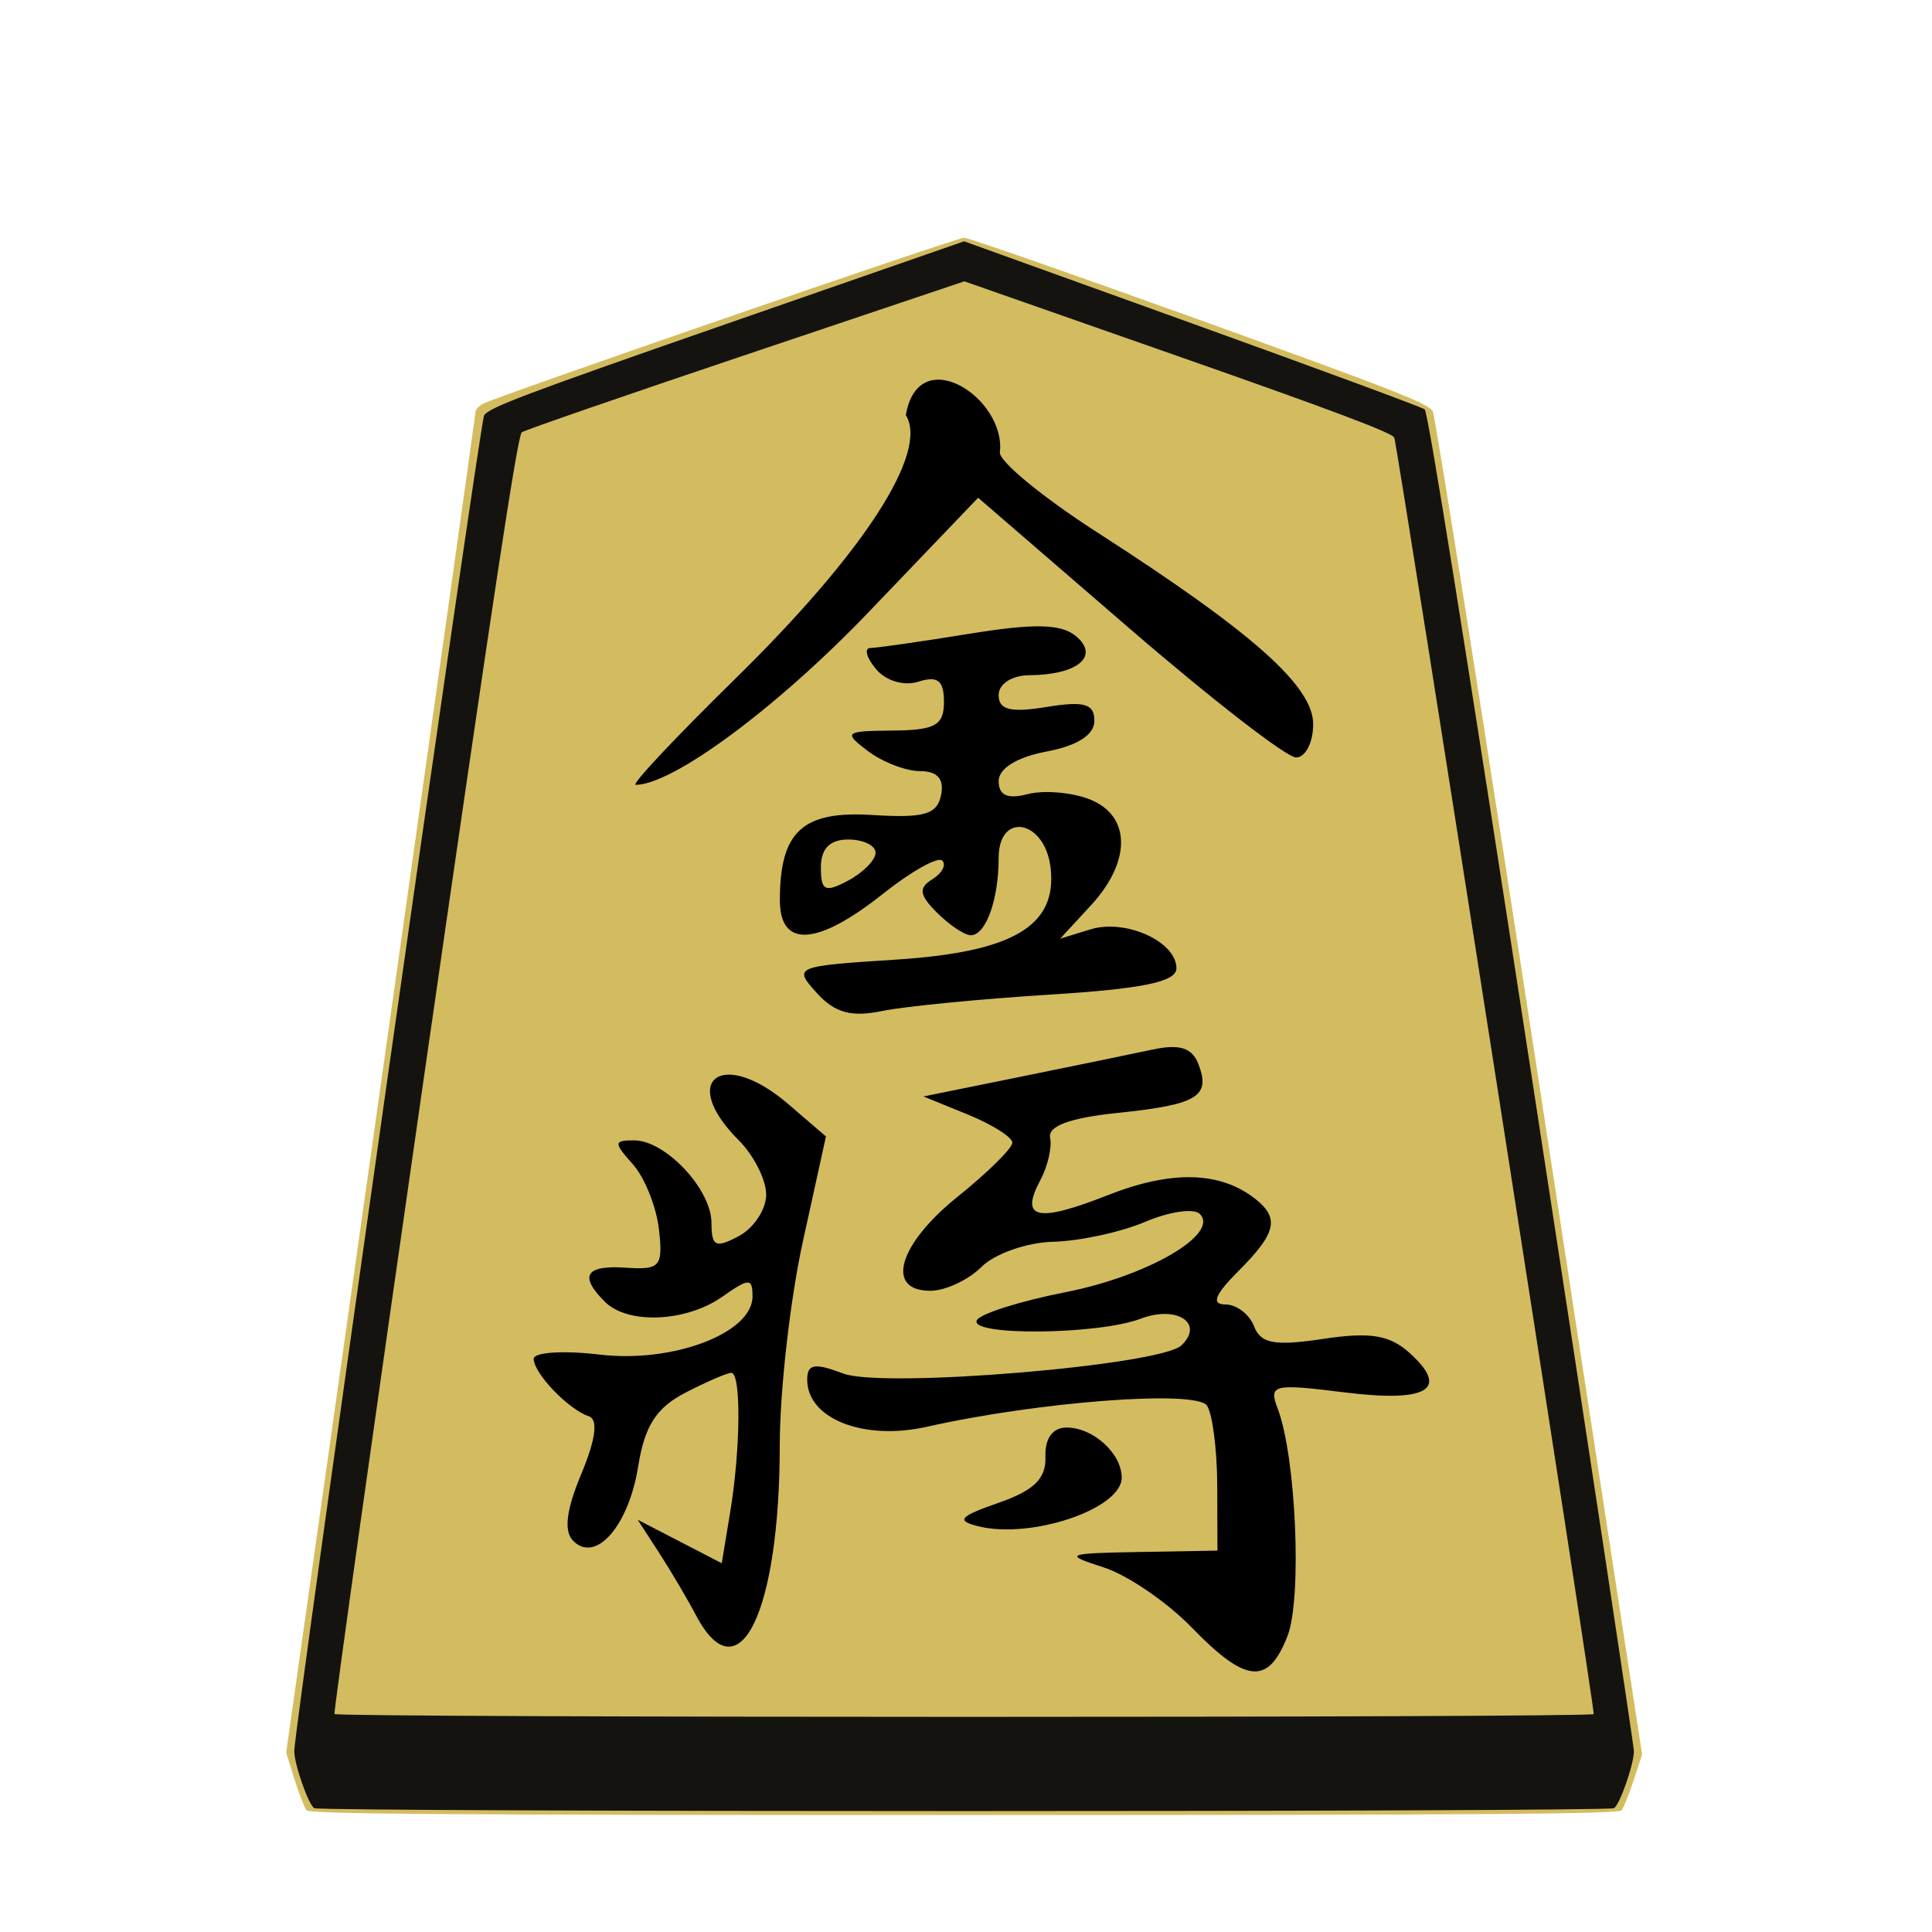
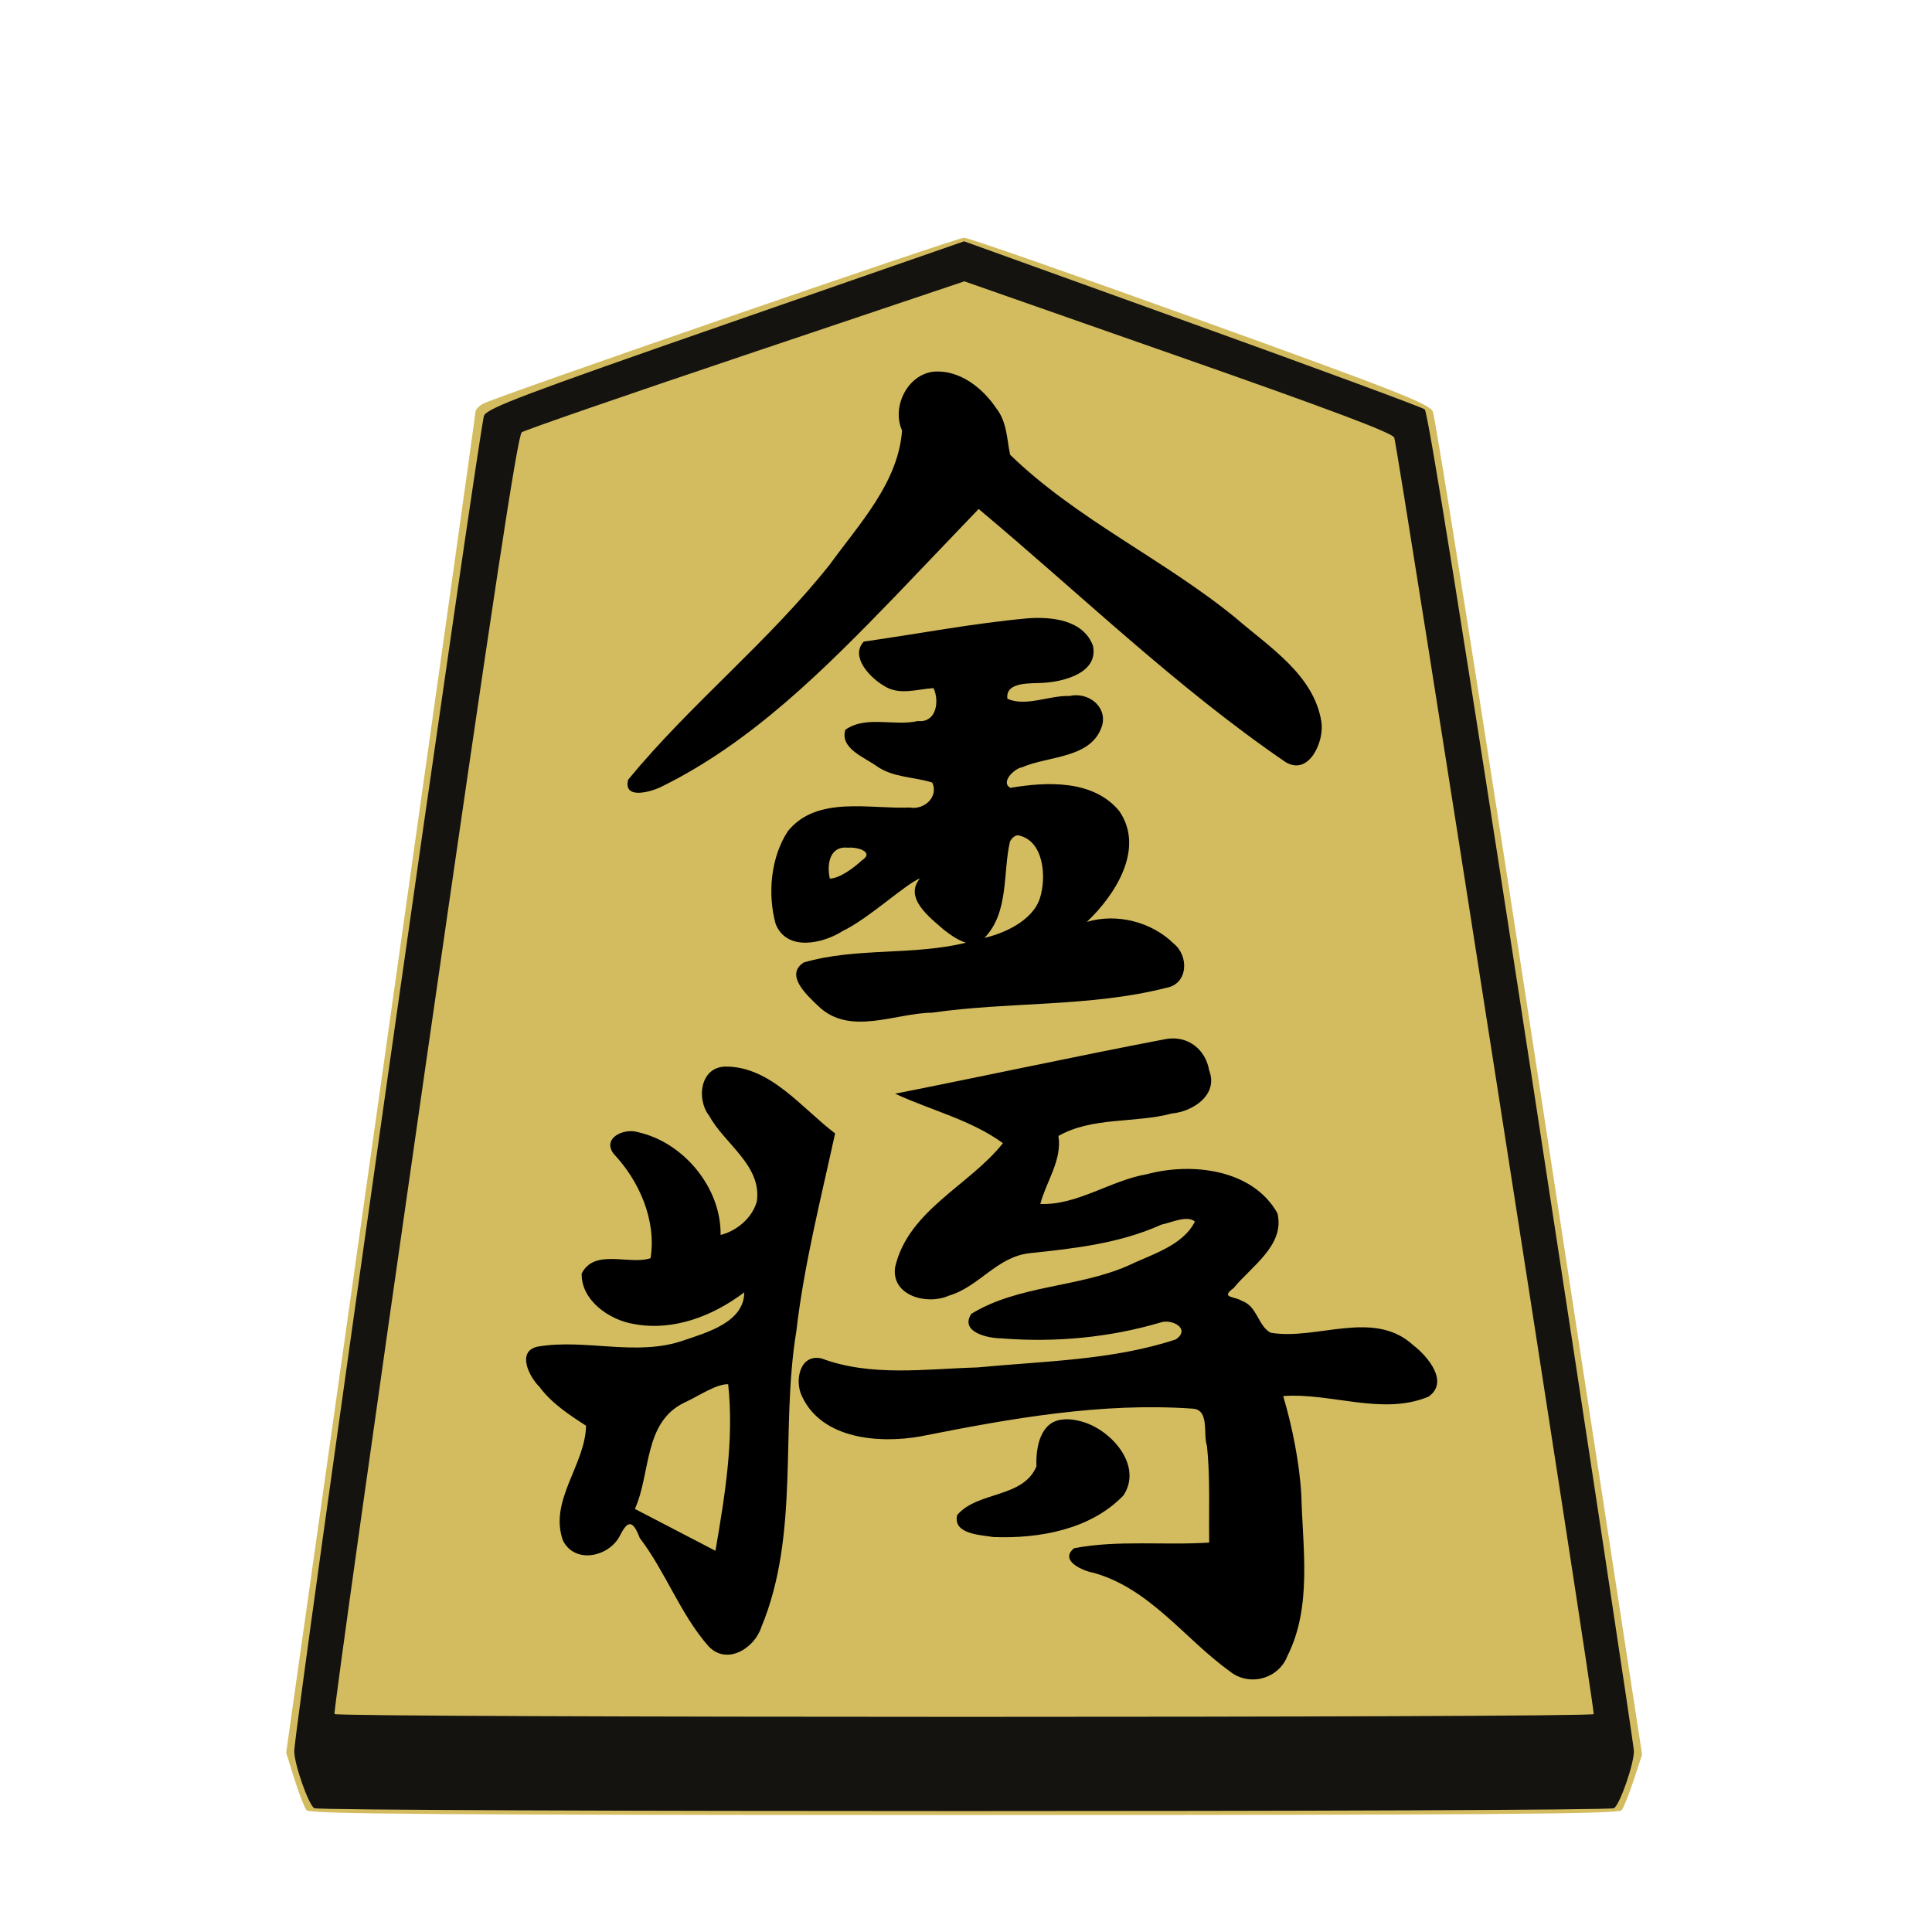
<svg xmlns="http://www.w3.org/2000/svg" id="svg3400" version="1.1" width="512" height="512">
  <defs id="defs3404" />
  <g id="g3410">
    <g id="g2999">
      <path id="path3414" d="m 81.24,479.75 c -0.553,-0.688 -1.996,-4.4 -3.206,-8.25 l -2.201,-7 25.084,-177.099 C 114.712,189.996 126,109.799 126,109.186 c 0,-0.614 0.913,-1.604 2.03,-2.202 C 131.74,104.998 253.455,63 255.499,63 c 1.105,0 29.23,9.815 62.501,21.81 51.988,18.744 60.663,22.153 61.713,24.25 0.672,1.342 13.426,81.97 28.341,179.174 l 27.119,176.735 -2.22,6.765 c -1.221,3.721 -2.665,7.328 -3.209,8.015 C 428.96,480.741 392.91,481 255.5,481 118.099,481 82.037,480.741 81.24,479.75 z" style="fill:#d3bc5f" />
      <g transform="matrix(1.089783,0,0,1.089783,663.1143,-25.58325)" id="g3097">
-         <path style="fill:#000000" d="m -318.683,419.246 c -5.987,-6.178 -15.634,-12.759 -21.436,-14.625 -9.863,-3.172 -9.305,-3.415 8.571,-3.733 l 19.121,-0.339 -0.051,-15.796 c -0.028,-8.688 -1.15,-17.444 -2.494,-19.458 -2.592,-3.885 -40.777,-1.004 -68.094,5.137 -15.386,3.459 -29.123,-1.94 -29.123,-11.446 0,-3.844 1.789,-4.149 8.77,-1.495 9.606,3.652 77.086,-1.965 82.223,-6.845 5.652,-5.368 -1.107,-9.829 -9.854,-6.503 -10.466,3.979 -42.267,4.236 -39.848,0.322 0.978,-1.582 10.697,-4.632 21.598,-6.776 19.958,-3.926 37.452,-14.13 32.591,-19.008 -1.442,-1.447 -7.427,-0.583 -13.302,1.92 -5.874,2.503 -15.918,4.68 -22.32,4.838 -6.401,0.158 -14.258,2.906 -17.458,6.107 -3.201,3.201 -8.812,5.819 -12.47,5.819 -11.045,0 -7.762,-11.296 6.651,-22.878 7.316,-5.879 13.302,-11.787 13.302,-13.129 0,-1.342 -4.863,-4.423 -10.808,-6.846 l -10.808,-4.407 23.278,-4.72 c 12.803,-2.596 27.376,-5.598 32.385,-6.67 6.643,-1.423 9.678,-0.462 11.218,3.553 3.021,7.872 -0.233,9.829 -19.698,11.847 -11.532,1.196 -16.964,3.195 -16.378,6.027 0.482,2.331 -0.588,6.974 -2.377,10.317 -5.068,9.47 -0.772,10.422 16.427,3.643 15.447,-6.089 27.257,-5.801 35.786,0.872 6.017,4.708 5.183,8.365 -4.006,17.553 -5.776,5.776 -6.718,8.162 -3.221,8.162 2.718,0 5.856,2.383 6.973,5.295 1.627,4.239 4.98,4.853 16.818,3.077 11.504,-1.725 16.18,-0.956 21.063,3.463 9.768,8.84 4.329,12.074 -16.029,9.53 -17.177,-2.146 -18.328,-1.866 -16.109,3.916 4.482,11.68 5.977,46.185 2.398,55.36 -4.688,12.02 -10.085,11.536 -23.29,-2.087 z m -120.51,-2.901 c -2.178,-4.115 -6.27,-11.042 -9.094,-15.393 l -5.134,-7.911 10.225,5.288 10.225,5.288 2.04,-12.342 c 2.551,-15.431 2.707,-33.957 0.286,-33.957 -1.005,0 -6.041,2.179 -11.191,4.842 -7.043,3.642 -9.878,8.067 -11.444,17.858 -2.322,14.521 -10.296,23.683 -15.811,18.167 -2.332,-2.332 -1.712,-7.48 1.96,-16.268 3.519,-8.421 4.15,-13.263 1.831,-14.036 -4.958,-1.653 -13.398,-10.453 -13.398,-13.969 0,-1.612 7.215,-2.077 16.033,-1.032 17.865,2.116 37.174,-5.221 37.174,-14.125 0,-4.546 -0.792,-4.537 -7.391,0.086 -8.799,6.163 -22.958,6.752 -28.524,1.186 -6.332,-6.332 -4.702,-8.949 5.154,-8.275 8.306,0.569 9.04,-0.289 8.006,-9.35 -0.626,-5.487 -3.477,-12.595 -6.335,-15.796 -4.724,-5.291 -4.696,-5.819 0.307,-5.819 7.641,0 18.805,11.915 18.805,20.07 0,5.737 1.013,6.226 6.651,3.208 3.658,-1.958 6.651,-6.5 6.651,-10.093 0,-3.594 -2.993,-9.527 -6.651,-13.185 -14.781,-14.781 -4.012,-22.62 12.07,-8.786 l 9.116,7.841 -5.605,25.508 c -3.083,14.029 -5.613,36.314 -5.623,49.523 -0.032,40.853 -9.953,61.089 -20.334,41.473 z m 68.572,-21.72 c -5.457,-1.362 -4.562,-2.386 4.988,-5.706 8.594,-2.987 11.57,-5.91 11.375,-11.172 -0.166,-4.477 1.75,-7.126 5.154,-7.126 6.458,0 13.399,6.314 13.399,12.187 0,7.583 -22.022,15.036 -34.917,11.817 z m -39.262,-129.707 c -5.746,-6.349 -5.379,-6.503 19.215,-8.082 28.583,-1.834 39.317,-8.206 37.663,-22.356 -1.361,-11.643 -12.628,-13.767 -12.628,-2.38 0,10.169 -3.109,18.806 -6.769,18.806 -1.503,0 -5.194,-2.462 -8.203,-5.471 -4.337,-4.337 -4.578,-6.023 -1.165,-8.133 2.368,-1.464 3.457,-3.51 2.42,-4.548 -1.038,-1.038 -7.56,2.622 -14.494,8.133 -15.913,12.646 -24.995,13.186 -24.995,1.487 0,-16.719 5.51,-21.785 22.526,-20.711 12.554,0.792 15.71,-0.124 16.676,-4.842 0.799,-3.903 -0.87,-5.819 -5.068,-5.819 -3.442,0 -9.164,-2.197 -12.714,-4.882 -6.049,-4.575 -5.671,-4.889 6.015,-4.988 10.355,-0.088 12.47,-1.272 12.47,-6.981 0,-5.188 -1.517,-6.393 -6.181,-4.913 -3.568,1.133 -7.958,-0.178 -10.383,-3.101 -2.311,-2.785 -2.897,-5.075 -1.301,-5.088 1.596,-0.014 12.406,-1.567 24.023,-3.452 15.85,-2.572 22.321,-2.431 25.929,0.563 5.867,4.869 0.443,9.435 -11.303,9.515 -4.265,0.029 -7.482,2.106 -7.482,4.83 0,3.605 2.86,4.315 11.639,2.89 9.202,-1.493 11.639,-0.785 11.639,3.384 0,3.393 -4.149,6.051 -11.639,7.456 -7.18,1.347 -11.639,4.101 -11.639,7.189 0,3.454 2.173,4.438 7.008,3.173 3.854,-1.008 10.588,-0.471 14.964,1.193 10.203,3.879 10.409,15.068 0.474,25.835 l -7.482,8.11 7.357,-2.26 c 8.551,-2.627 20.91,2.969 20.91,9.468 0,3.288 -8.157,4.985 -30.76,6.398 -16.918,1.058 -35.283,2.853 -40.811,3.988 -7.534,1.548 -11.518,0.444 -15.909,-4.408 z m 14.321,-34.082 c 0,-1.765 -2.993,-3.208 -6.651,-3.208 -4.472,0 -6.651,2.217 -6.651,6.768 0,5.737 1.013,6.226 6.651,3.208 3.658,-1.958 6.651,-5.003 6.651,-6.768 z m -34.144,-42.282 c 31.307,-30.688 47.121,-55.12 41.502,-64.118 3.043,-18.1 24.374,-4.138 22.87,9.027 -0.269,2.164 10.403,10.941 23.715,19.505 37.785,24.307 52.47,37.354 52.47,46.617 0,4.45 -1.876,8.091 -4.168,8.091 -2.293,0 -20.624,-14.211 -40.736,-31.581 l -36.568,-31.581 -26.603,27.787 c -22.188,23.175 -47.617,42.026 -56.689,42.026 -1.146,0 9.747,-11.597 24.207,-25.772 z" id="path3095" />
+         <path style="fill:#000000" d="m -381.375,113.844 c -6.561,0.693 -10.304,8.73 -7.75,14.312 -0.916,12.662 -10.337,22.622 -17.5,32.5 -14.931,18.866 -33.917,33.956 -49.094,52.406 -1.289,4.893 5.344,3.049 7.969,1.781 22.086,-10.82 39.859,-28.708 56.807,-46.215 6.814,-7.126 13.629,-14.252 20.443,-21.378 24.736,20.693 48.051,43.369 74.656,61.562 5.751,3.431 9.451,-5.144 8.688,-9.812 -1.777,-11.39 -12.71,-18.216 -20.821,-25.238 -17.474,-14.301 -38.602,-23.917 -54.866,-39.699 -0.782,-3.597 -0.752,-7.996 -3.312,-11.219 -3.31,-4.97 -8.9,-9.454 -15.219,-9 z m 22.75,60 c -13.299,1.217 -26.688,3.787 -39.812,5.656 -3.406,3.644 1.548,8.768 4.812,10.688 3.754,2.528 8.223,0.841 12.156,0.625 1.468,3.118 0.739,8.475 -3.812,8 -5.68,1.326 -12.69,-1.413 -17.625,2.125 -1.419,4.513 4.652,6.708 7.562,8.812 4.021,2.858 9.205,2.62 13.562,4.031 1.615,3.421 -1.932,6.74 -5.5,6.062 -9.728,0.421 -22.494,-2.946 -29.562,5.688 -4.218,6.355 -5.019,15.297 -3.031,22.594 2.699,6.864 11.578,4.805 16.375,1.719 6.23,-2.977 15.01,-11.241 18.75,-12.781 -4.062,4.781 2.513,9.636 5.812,12.531 1.633,1.264 3.366,2.504 5.344,3.125 -12.877,3.177 -26.744,1.1 -39.438,4.812 -4.768,3.072 0.985,8.133 3.5,10.562 7.632,7.437 18.665,1.746 27.682,1.648 18.898,-2.728 38.481,-1.331 57.005,-6.054 5.368,-0.983 5.487,-7.794 1.781,-10.75 -5.378,-5.312 -13.871,-7.447 -21.125,-5.281 6.88,-6.498 14.208,-17.814 7.875,-26.969 -6.312,-7.627 -17.607,-7.132 -26.438,-5.625 -2.541,-1.308 0.909,-4.71 2.812,-5 6.529,-2.845 17.053,-2.081 19.5,-10.25 1.168,-4.71 -3.574,-8.107 -7.938,-7.094 -4.929,-0.175 -10.593,2.688 -15.125,0.688 -0.587,-4.27 5.902,-3.68 8.656,-3.875 4.965,-0.276 13.514,-2.366 12.156,-9 -2.341,-6.359 -10.126,-7.127 -15.938,-6.688 z m -2.312,52.75 c 6.362,1.223 6.947,10.23 5.344,15.281 -1.802,5.662 -9.125,8.703 -13.469,9.656 6.004,-6.229 4.409,-15.857 6.188,-23.438 0.413,-0.716 1.048,-1.435 1.938,-1.5 z M -402.25,229.625 c 2.008,-0.248 6.687,0.952 3.25,3.156 -1.995,1.866 -5.397,4.319 -7.688,4.344 -0.787,-3.409 -0.055,-8.041 4.438,-7.5 z m 77.219,46.531 c -21.939,4.193 -43.843,8.946 -65.781,13.281 8.703,4.046 18.406,6.344 26.219,12.031 -8.153,10.308 -23.04,16.31 -26.219,30.156 -0.999,6.992 7.849,9.29 13.031,6.938 7.417,-2.155 11.691,-9.483 19.719,-10.344 10.896,-1.137 21.901,-2.377 32,-6.938 2.307,-0.442 6.268,-2.379 8.156,-0.75 -2.98,5.936 -10.683,8.029 -16.312,10.75 -12.154,5.332 -26.652,4.696 -38.062,11.688 -2.898,4.467 4.129,5.962 7.281,5.969 13.051,1.046 26.31,-0.179 38.781,-3.875 2.663,-0.933 7.398,1.506 3.688,4.125 -15.405,5.089 -32.13,5.272 -48.275,6.816 -12.616,0.365 -25.858,2.319 -37.912,-2.191 -5.365,-1.192 -6.604,5.62 -4.719,9.25 4.823,10.409 18.78,11.498 28.829,9.704 21.737,-4.319 43.954,-8.315 66.202,-6.735 4.132,0.286 2.43,6.327 3.434,9.058 0.806,7.808 0.414,15.67 0.534,23.504 -10.871,0.72 -22.202,-0.672 -32.844,1.375 -3.742,3.021 2.189,5.554 4.812,6 13.664,3.875 22.001,15.964 33,23.906 4.658,3.806 11.903,1.954 14.062,-3.719 6.026,-11.97 3.712,-26.106 3.378,-39.058 -0.461,-8.116 -2.217,-16.72 -4.409,-24.129 11.58,-0.87 24.2,4.844 35.375,0.125 5.067,-3.615 -0.323,-9.863 -3.75,-12.5 -9.696,-8.874 -23.462,-1.104 -34.688,-3.031 -3.111,-1.689 -3.226,-6.477 -7,-7.75 -1.707,-1.139 -5.362,-0.654 -2,-3.094 4.268,-5.258 12.563,-10.442 10.656,-18.219 -6.046,-10.746 -20.839,-12.414 -31.753,-9.482 -8.874,1.53 -16.97,7.605 -25.903,7.232 1.424,-5.446 5.337,-10.65 4.406,-16.531 8.227,-4.699 18.649,-3.066 27.594,-5.469 5.137,-0.468 11.339,-4.545 9.062,-10.469 -0.88,-5.142 -5.221,-8.594 -10.594,-7.625 z m -107.094,6.688 c -6.139,0.154 -7.063,7.98 -3.875,12 3.724,6.819 12.814,12.064 11.562,20.781 -1.108,4.068 -5.012,7.258 -8.812,8.156 0.174,-11.467 -9.001,-22.506 -20.031,-24.969 -3.34,-1.115 -8.905,1.354 -5.969,5.25 6.15,6.504 10.44,16.085 8.969,25.375 -5.141,1.731 -13.685,-2.441 -16.75,3.75 -0.153,6.503 6.744,11.303 12.656,12.25 9.646,1.828 19.291,-1.95 26.875,-7.688 -0.025,7.247 -9.085,9.756 -14.656,11.656 -11.512,4.056 -23.791,-0.457 -35.531,1.531 -5.284,1.091 -2.116,7.354 0.406,9.812 2.911,4 7.514,6.978 11.312,9.438 -0.17,9.512 -9.134,18.319 -5.594,27.969 2.925,5.68 11.001,3.937 13.719,-1.031 1.847,-3.693 3.132,-4.438 4.932,0.353 6.345,8.313 9.902,18.619 16.787,26.397 4.456,4.615 11.141,0.417 12.781,-4.719 9.423,-22.68 4.58,-48.126 8.5,-71.875 1.893,-16.321 5.951,-32.152 9.438,-48.188 -8.087,-6.1 -15.707,-16.336 -26.719,-16.25 z m 0.719,77.25 c 1.464,13.58 -0.822,27.15 -3.094,40.5 -6.533,-3.396 -13.065,-6.779 -19.594,-10.188 3.908,-8.603 2.055,-21.053 12.031,-25.844 3.264,-1.474 7.781,-4.6 10.656,-4.469 z m 81.5,8.562 c -5.648,0.374 -6.738,6.91 -6.531,11.375 -3.206,7.822 -14.369,6.026 -19.281,11.875 -1.1,4.669 5.708,4.822 8.812,5.344 11.104,0.425 23.618,-1.806 31.594,-10.094 4.9,-7.328 -3.116,-16.171 -10.25,-18.031 -1.406,-0.383 -2.871,-0.62 -4.344,-0.469 z" id="path3095" />
      </g>
      <path id="path3412" d="m 83.265,479.185 c -1.538,-0.977 -5.257,-11.593 -5.287,-15.092 -0.047,-5.53 49.151,-351.728 50.302,-353.968 1.041,-2.025 10.476,-5.592 64.219,-24.276 L 255.497,63.949 315.872,85.704 c 33.206,11.965 60.966,22.215 61.69,22.776 0.871,0.675 10.469,60.542 28.381,177.02 14.886,96.8 27.063,177.167 27.061,178.593 -0.005,3.47 -3.718,14.107 -5.269,15.092 -1.615,1.026 -342.855,1.026 -344.47,0 z M 422.346,454.25 c 0.446,-0.721 -51.754,-334.809 -52.853,-338.273 -0.385,-1.213 -16.572,-7.31 -57.233,-21.557 L 255.564,74.555 197.661,94.028 c -31.846,10.71 -58.568,19.949 -59.381,20.531 -1.11,0.795 -7.544,43.19 -25.796,169.98 -13.375,92.906 -24.104,169.267 -23.842,169.691 0.614,0.994 333.089,1.014 333.704,0.02 z" style="fill:#141310" />
    </g>
  </g>
</svg>
